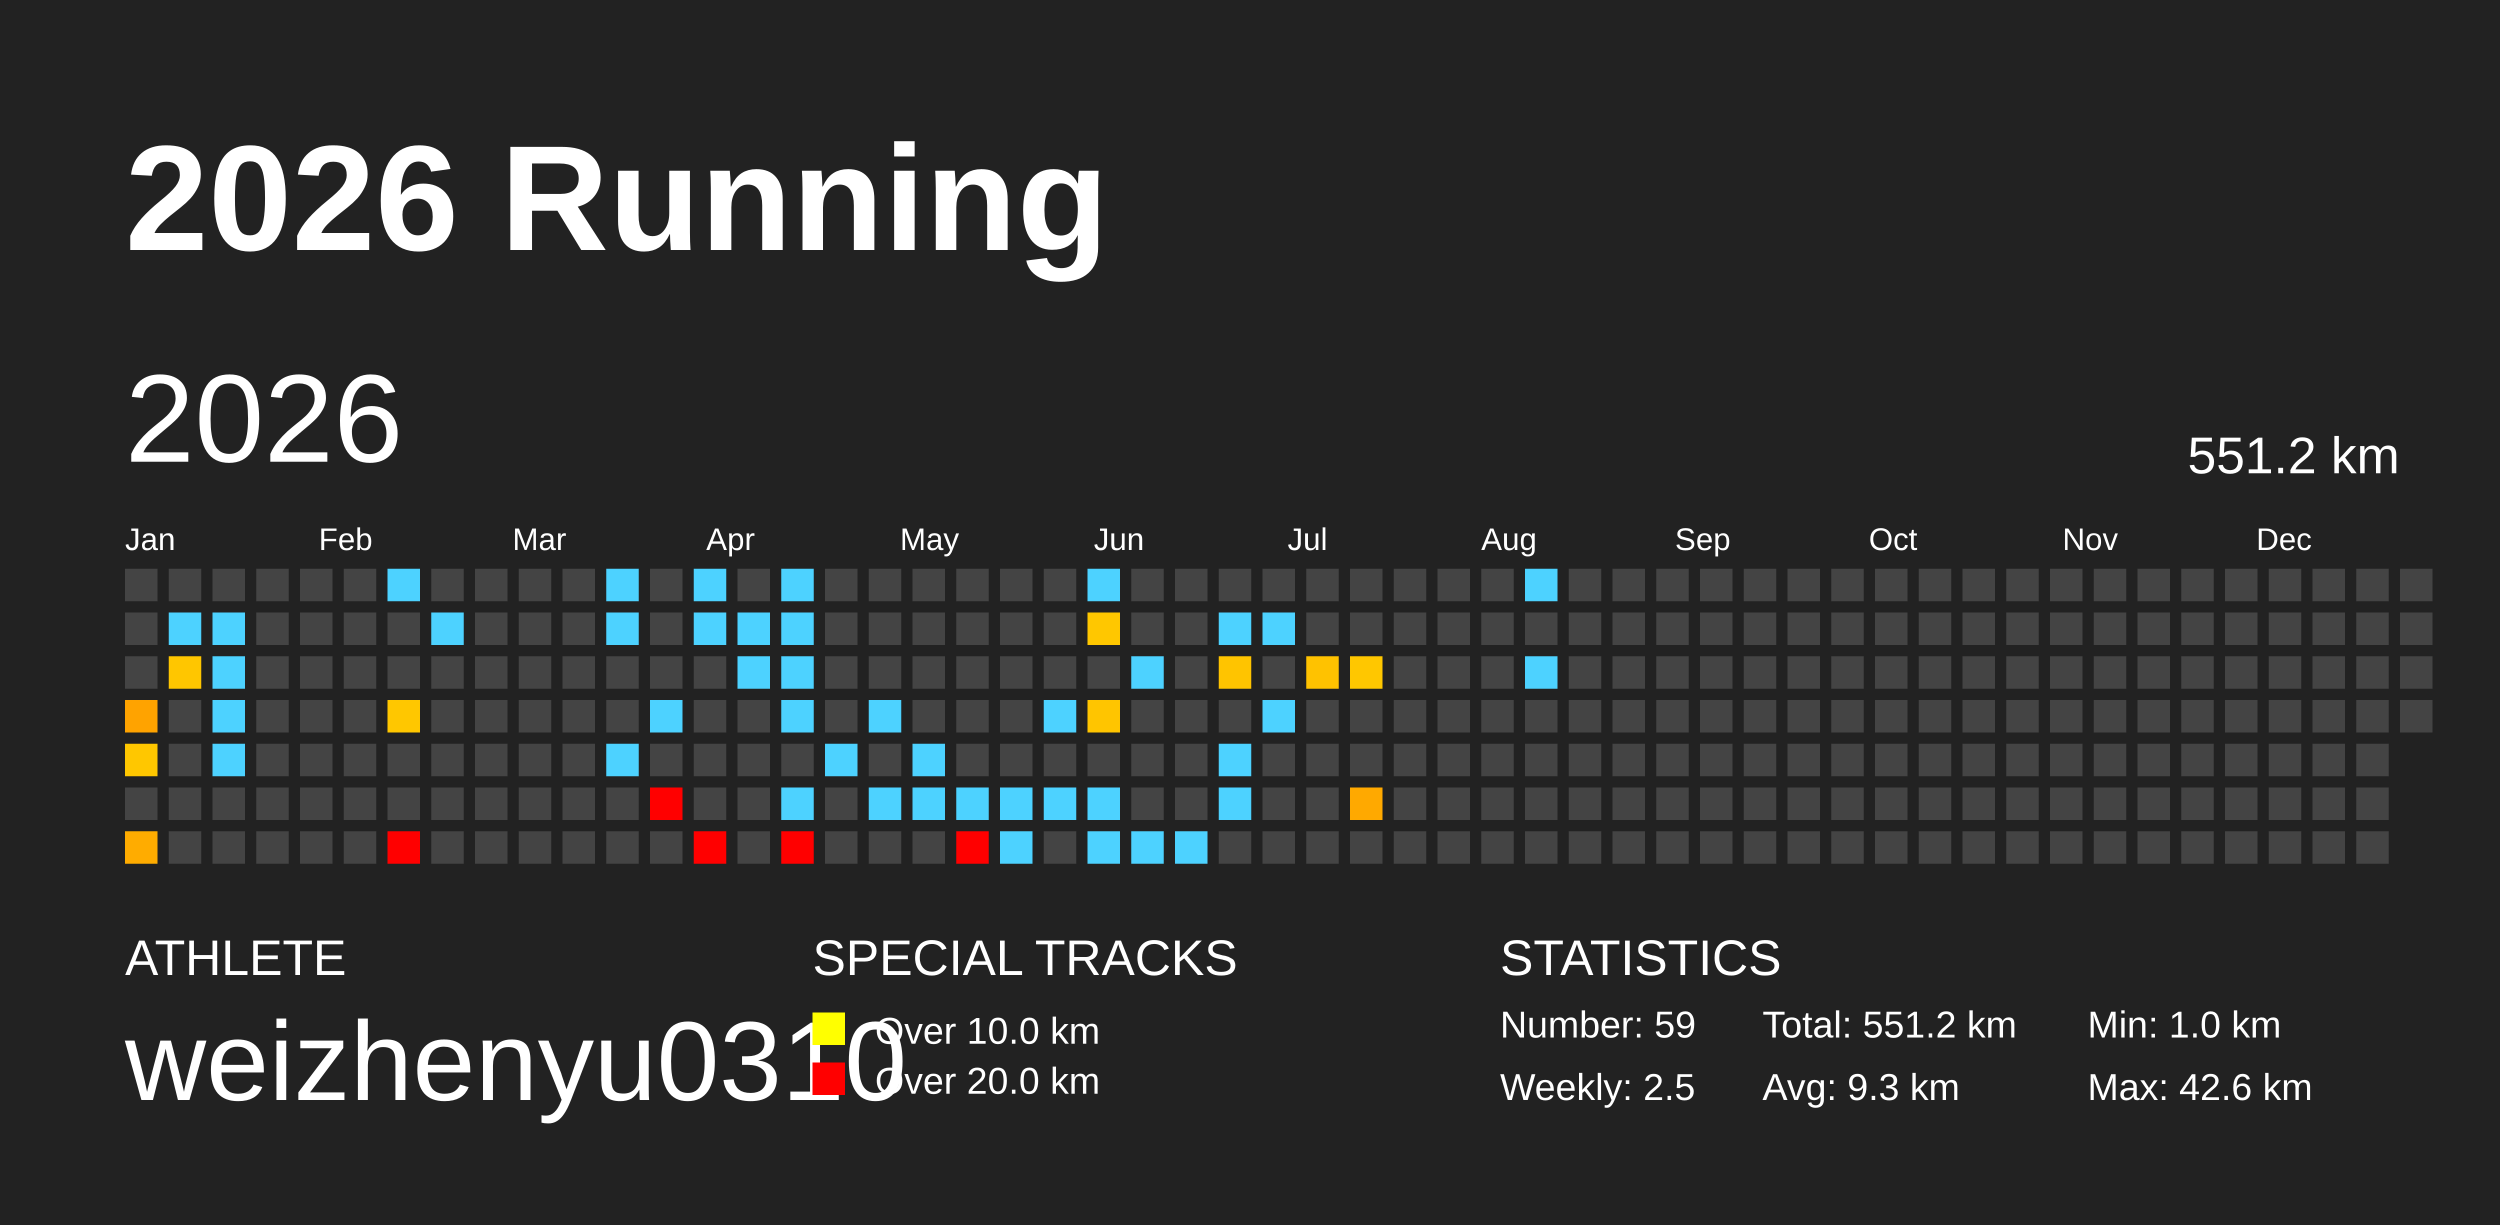
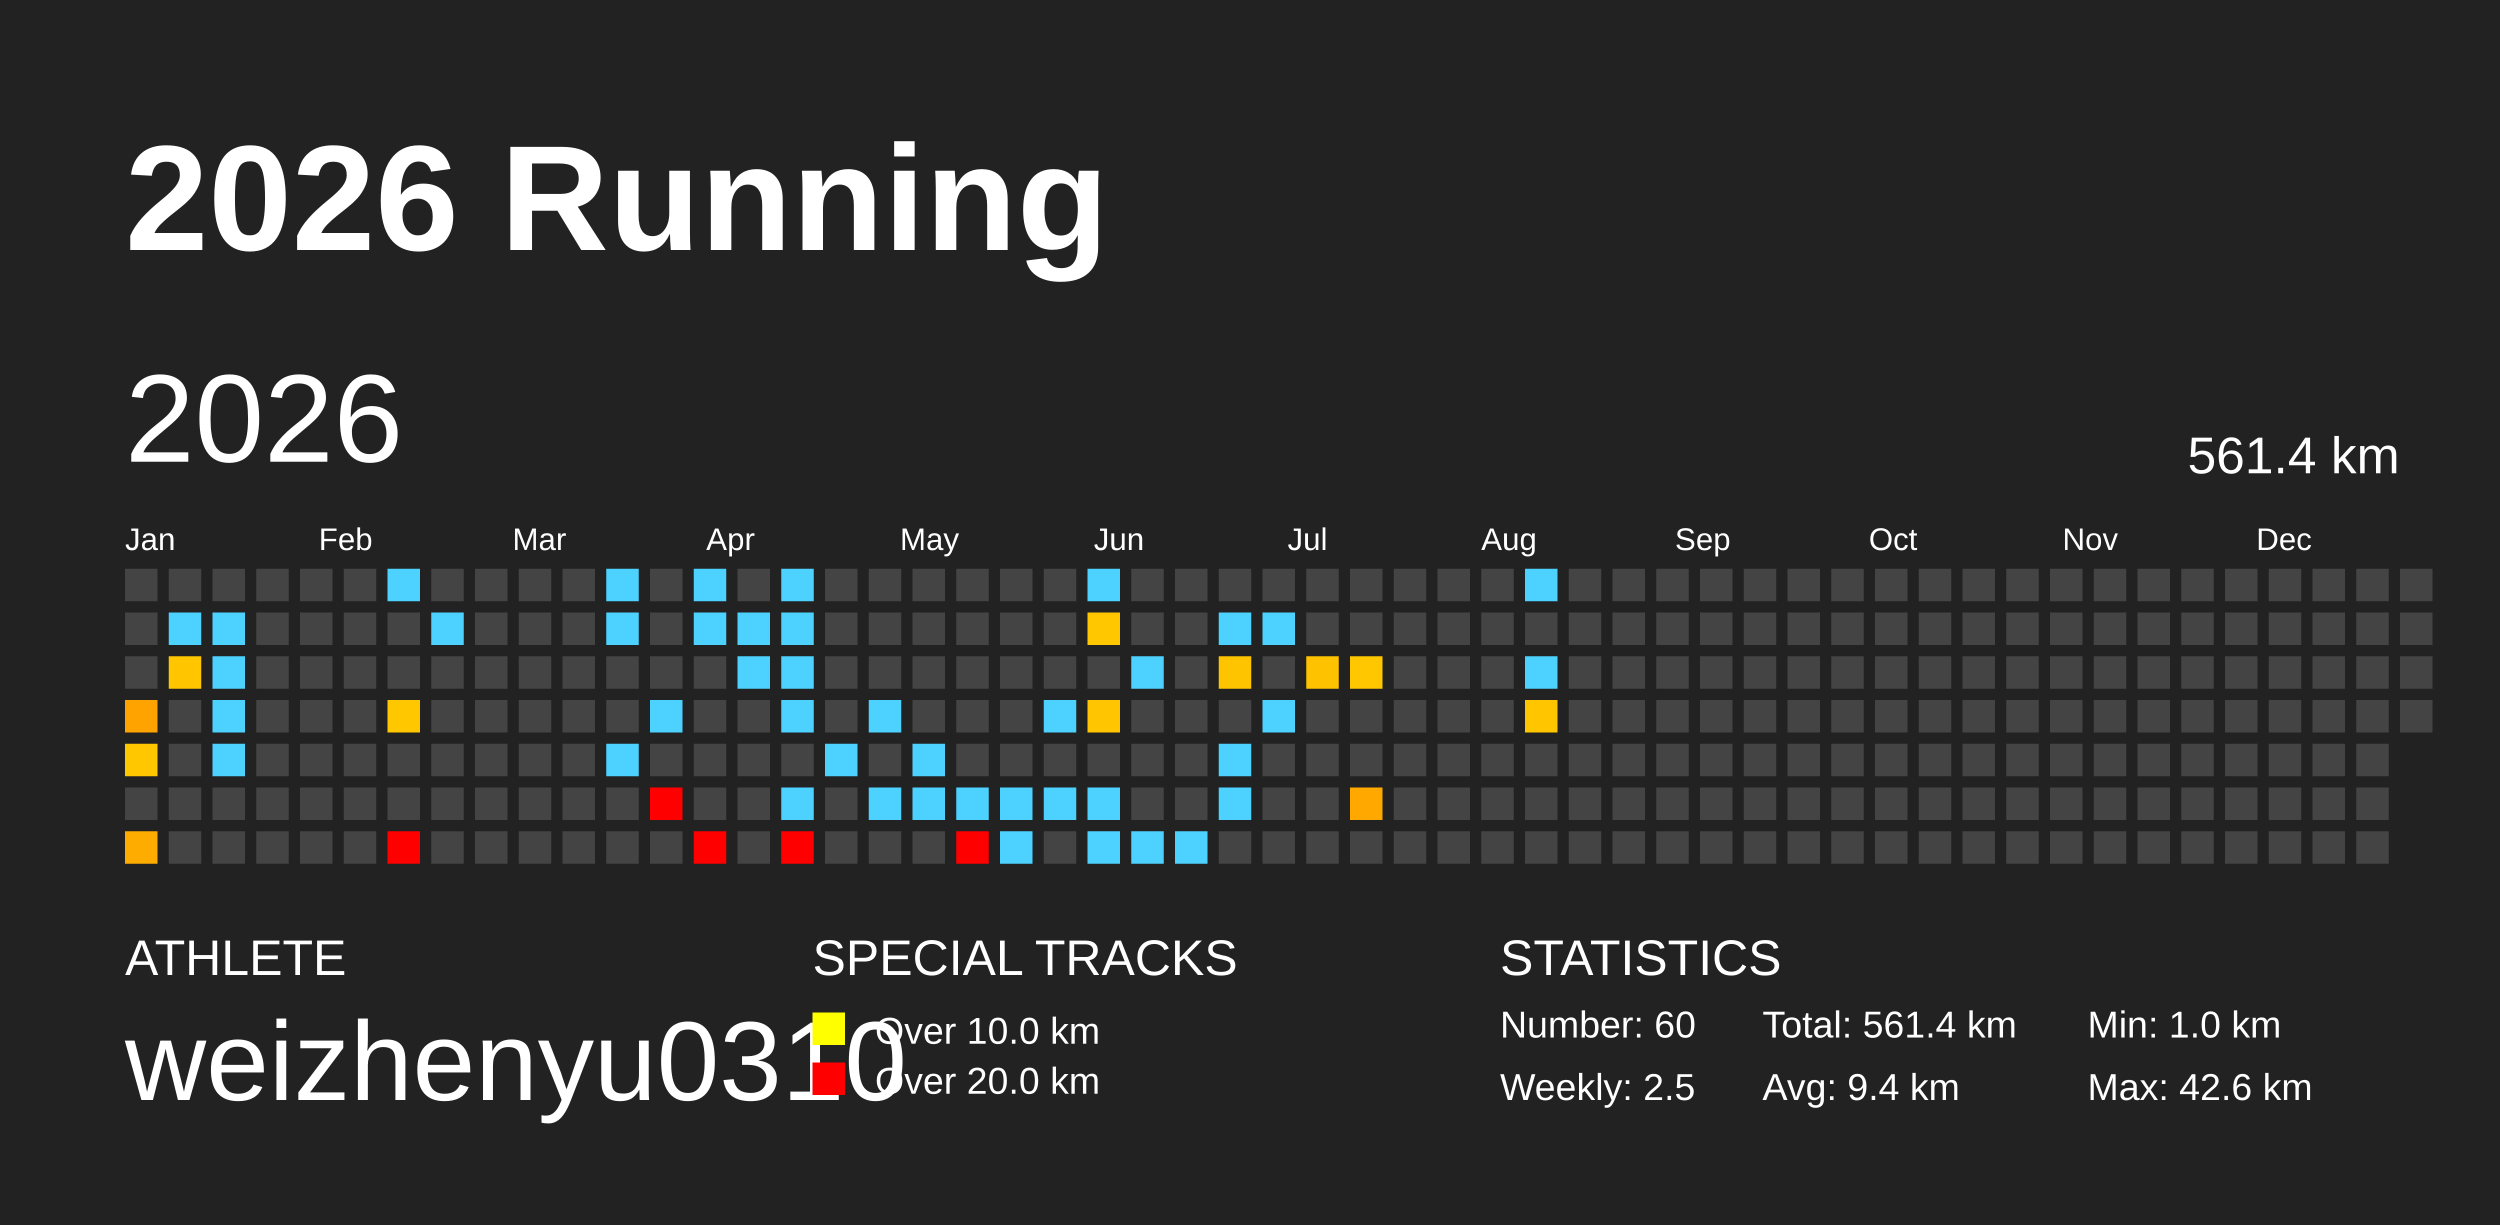
<svg xmlns="http://www.w3.org/2000/svg" baseProfile="full" height="98mm" version="1.1" viewBox="0,0,200,98" width="200mm">
  <defs />
  <rect fill="#222222" height="98" width="200" x="0" y="0" />
  <text fill="#FFFFFF" style="font-size:12px; font-family:Arial; font-weight:bold;" x="10" y="20">2026 Running</text>
  <text fill="#FFFFFF" style="font-size:4px; font-family:Arial" x="10" y="78">ATHLETE</text>
  <text fill="#FFFFFF" style="font-size:9px; font-family:Arial" x="10" y="88">weizhenyu0310</text>
  <text fill="#FFFFFF" style="font-size:4px; font-family:Arial" x="65" y="78">SPECIAL TRACKS</text>
  <rect fill="yellow" height="2.6" width="2.6" x="65" y="81" />
  <text fill="#FFFFFF" style="font-size:3px; font-family:Arial" x="70" y="83.5">Over 10.0 km</text>
  <rect fill="red" height="2.6" width="2.6" x="65" y="85" />
  <text fill="#FFFFFF" style="font-size:3px; font-family:Arial" x="70" y="87.5">Over 20.0 km</text>
  <text fill="#FFFFFF" style="font-size:4px; font-family:Arial" x="120" y="78">STATISTICS</text>
-   <text fill="#FFFFFF" style="font-size:3px; font-family:Arial" x="120" y="83">Number: 59</text>
+   <text fill="#FFFFFF" style="font-size:3px; font-family:Arial" x="120" y="83">Number: 60</text>
  <text fill="#FFFFFF" style="font-size:3px; font-family:Arial" x="120" y="88">Weekly: 2.5</text>
-   <text fill="#FFFFFF" style="font-size:3px; font-family:Arial" x="141" y="83">Total: 551.2 km</text>
-   <text fill="#FFFFFF" style="font-size:3px; font-family:Arial" x="141" y="88">Avg: 9.3 km</text>
+   <text fill="#FFFFFF" style="font-size:3px; font-family:Arial" x="141" y="83">Total: 561.4 km</text>
+   <text fill="#FFFFFF" style="font-size:3px; font-family:Arial" x="141" y="88">Avg: 9.4 km</text>
  <text fill="#FFFFFF" style="font-size:3px; font-family:Arial" x="167" y="83">Min: 1.0 km</text>
  <text fill="#FFFFFF" style="font-size:3px; font-family:Arial" x="167" y="88">Max: 42.6 km</text>
  <text dominant-baseline="hanging" fill="#FFFFFF" style="font-size:10.0px; font-family:Arial;" x="10" y="30">2026</text>
-   <text dominant-baseline="hanging" fill="#FFFFFF" style="font-size:4.125px; font-family:Arial;" x="175" y="35">551.2 km</text>
+   <text dominant-baseline="hanging" fill="#FFFFFF" style="font-size:4.125px; font-family:Arial;" x="175" y="35">561.4 km</text>
  <text fill="#FFFFFF" style="font-size:2.5px; font-family:Arial" x="10.0" y="44">Jan</text>
  <text fill="#FFFFFF" style="font-size:2.5px; font-family:Arial" x="25.5" y="44">Feb</text>
  <text fill="#FFFFFF" style="font-size:2.5px; font-family:Arial" x="41.0" y="44">Mar</text>
  <text fill="#FFFFFF" style="font-size:2.5px; font-family:Arial" x="56.5" y="44">Apr</text>
  <text fill="#FFFFFF" style="font-size:2.5px; font-family:Arial" x="72.0" y="44">May</text>
  <text fill="#FFFFFF" style="font-size:2.5px; font-family:Arial" x="87.5" y="44">Jun</text>
  <text fill="#FFFFFF" style="font-size:2.5px; font-family:Arial" x="103.0" y="44">Jul</text>
  <text fill="#FFFFFF" style="font-size:2.5px; font-family:Arial" x="118.5" y="44">Aug</text>
  <text fill="#FFFFFF" style="font-size:2.5px; font-family:Arial" x="134.0" y="44">Sep</text>
  <text fill="#FFFFFF" style="font-size:2.5px; font-family:Arial" x="149.5" y="44">Oct</text>
  <text fill="#FFFFFF" style="font-size:2.5px; font-family:Arial" x="165.0" y="44">Nov</text>
  <text fill="#FFFFFF" style="font-size:2.5px; font-family:Arial" x="180.5" y="44">Dec</text>
  <rect fill="#444444" height="2.6" width="2.6" x="10.0" y="45.5" />
  <rect fill="#444444" height="2.6" width="2.6" x="10.0" y="49.0" />
  <rect fill="#444444" height="2.6" width="2.6" x="10.0" y="52.5" />
  <rect fill="#ffa300" height="2.6" width="2.6" x="10.0" y="56.0" />
  <rect fill="#ffc700" height="2.6" width="2.6" x="10.0" y="59.5" />
  <rect fill="#444444" height="2.6" width="2.6" x="10.0" y="63.0" />
  <rect fill="#ffac00" height="2.6" width="2.6" x="10.0" y="66.5" />
  <rect fill="#444444" height="2.6" width="2.6" x="13.5" y="45.5" />
  <rect fill="#4dd2ff" height="2.6" width="2.6" x="13.5" y="49.0" />
  <rect fill="#ffc600" height="2.6" width="2.6" x="13.5" y="52.5" />
  <rect fill="#444444" height="2.6" width="2.6" x="13.5" y="56.0" />
  <rect fill="#444444" height="2.6" width="2.6" x="13.5" y="59.5" />
  <rect fill="#444444" height="2.6" width="2.6" x="13.5" y="63.0" />
  <rect fill="#444444" height="2.6" width="2.6" x="13.5" y="66.5" />
  <rect fill="#444444" height="2.6" width="2.6" x="17.0" y="45.5" />
  <rect fill="#4dd2ff" height="2.6" width="2.6" x="17.0" y="49.0" />
  <rect fill="#4dd2ff" height="2.6" width="2.6" x="17.0" y="52.5" />
  <rect fill="#4dd2ff" height="2.6" width="2.6" x="17.0" y="56.0" />
  <rect fill="#4dd2ff" height="2.6" width="2.6" x="17.0" y="59.5" />
  <rect fill="#444444" height="2.6" width="2.6" x="17.0" y="63.0" />
  <rect fill="#444444" height="2.6" width="2.6" x="17.0" y="66.5" />
  <rect fill="#444444" height="2.6" width="2.6" x="20.5" y="45.5" />
  <rect fill="#444444" height="2.6" width="2.6" x="20.5" y="49.0" />
  <rect fill="#444444" height="2.6" width="2.6" x="20.5" y="52.5" />
  <rect fill="#444444" height="2.6" width="2.6" x="20.5" y="56.0" />
  <rect fill="#444444" height="2.6" width="2.6" x="20.5" y="59.5" />
  <rect fill="#444444" height="2.6" width="2.6" x="20.5" y="63.0" />
  <rect fill="#444444" height="2.6" width="2.6" x="20.5" y="66.5" />
  <rect fill="#444444" height="2.6" width="2.6" x="24.0" y="45.5" />
  <rect fill="#444444" height="2.6" width="2.6" x="24.0" y="49.0" />
  <rect fill="#444444" height="2.6" width="2.6" x="24.0" y="52.5" />
  <rect fill="#444444" height="2.6" width="2.6" x="24.0" y="56.0" />
  <rect fill="#444444" height="2.6" width="2.6" x="24.0" y="59.5" />
  <rect fill="#444444" height="2.6" width="2.6" x="24.0" y="63.0" />
  <rect fill="#444444" height="2.6" width="2.6" x="24.0" y="66.5" />
  <rect fill="#444444" height="2.6" width="2.6" x="27.5" y="45.5" />
  <rect fill="#444444" height="2.6" width="2.6" x="27.5" y="49.0" />
  <rect fill="#444444" height="2.6" width="2.6" x="27.5" y="52.5" />
  <rect fill="#444444" height="2.6" width="2.6" x="27.5" y="56.0" />
  <rect fill="#444444" height="2.6" width="2.6" x="27.5" y="59.5" />
  <rect fill="#444444" height="2.6" width="2.6" x="27.5" y="63.0" />
  <rect fill="#444444" height="2.6" width="2.6" x="27.5" y="66.5" />
  <rect fill="#4dd2ff" height="2.6" width="2.6" x="31.0" y="45.5" />
  <rect fill="#444444" height="2.6" width="2.6" x="31.0" y="49.0" />
  <rect fill="#444444" height="2.6" width="2.6" x="31.0" y="52.5" />
  <rect fill="#ffc700" height="2.6" width="2.6" x="31.0" y="56.0" />
  <rect fill="#444444" height="2.6" width="2.6" x="31.0" y="59.5" />
  <rect fill="#444444" height="2.6" width="2.6" x="31.0" y="63.0" />
  <rect fill="red" height="2.6" width="2.6" x="31.0" y="66.5" />
  <rect fill="#444444" height="2.6" width="2.6" x="34.5" y="45.5" />
  <rect fill="#4dd2ff" height="2.6" width="2.6" x="34.5" y="49.0" />
  <rect fill="#444444" height="2.6" width="2.6" x="34.5" y="52.5" />
  <rect fill="#444444" height="2.6" width="2.6" x="34.5" y="56.0" />
  <rect fill="#444444" height="2.6" width="2.6" x="34.5" y="59.5" />
  <rect fill="#444444" height="2.6" width="2.6" x="34.5" y="63.0" />
  <rect fill="#444444" height="2.6" width="2.6" x="34.5" y="66.5" />
  <rect fill="#444444" height="2.6" width="2.6" x="38.0" y="45.5" />
  <rect fill="#444444" height="2.6" width="2.6" x="38.0" y="49.0" />
  <rect fill="#444444" height="2.6" width="2.6" x="38.0" y="52.5" />
  <rect fill="#444444" height="2.6" width="2.6" x="38.0" y="56.0" />
  <rect fill="#444444" height="2.6" width="2.6" x="38.0" y="59.5" />
  <rect fill="#444444" height="2.6" width="2.6" x="38.0" y="63.0" />
  <rect fill="#444444" height="2.6" width="2.6" x="38.0" y="66.5" />
  <rect fill="#444444" height="2.6" width="2.6" x="41.5" y="45.5" />
  <rect fill="#444444" height="2.6" width="2.6" x="41.5" y="49.0" />
  <rect fill="#444444" height="2.6" width="2.6" x="41.5" y="52.5" />
  <rect fill="#444444" height="2.6" width="2.6" x="41.5" y="56.0" />
  <rect fill="#444444" height="2.6" width="2.6" x="41.5" y="59.5" />
  <rect fill="#444444" height="2.6" width="2.6" x="41.5" y="63.0" />
  <rect fill="#444444" height="2.6" width="2.6" x="41.5" y="66.5" />
  <rect fill="#444444" height="2.6" width="2.6" x="45.0" y="45.5" />
  <rect fill="#444444" height="2.6" width="2.6" x="45.0" y="49.0" />
  <rect fill="#444444" height="2.6" width="2.6" x="45.0" y="52.5" />
  <rect fill="#444444" height="2.6" width="2.6" x="45.0" y="56.0" />
  <rect fill="#444444" height="2.6" width="2.6" x="45.0" y="59.5" />
  <rect fill="#444444" height="2.6" width="2.6" x="45.0" y="63.0" />
  <rect fill="#444444" height="2.6" width="2.6" x="45.0" y="66.5" />
  <rect fill="#4dd2ff" height="2.6" width="2.6" x="48.5" y="45.5" />
  <rect fill="#4dd2ff" height="2.6" width="2.6" x="48.5" y="49.0" />
  <rect fill="#444444" height="2.6" width="2.6" x="48.5" y="52.5" />
  <rect fill="#444444" height="2.6" width="2.6" x="48.5" y="56.0" />
  <rect fill="#4dd2ff" height="2.6" width="2.6" x="48.5" y="59.5" />
  <rect fill="#444444" height="2.6" width="2.6" x="48.5" y="63.0" />
  <rect fill="#444444" height="2.6" width="2.6" x="48.5" y="66.5" />
  <rect fill="#444444" height="2.6" width="2.6" x="52.0" y="45.5" />
  <rect fill="#444444" height="2.6" width="2.6" x="52.0" y="49.0" />
  <rect fill="#444444" height="2.6" width="2.6" x="52.0" y="52.5" />
  <rect fill="#4dd2ff" height="2.6" width="2.6" x="52.0" y="56.0" />
  <rect fill="#444444" height="2.6" width="2.6" x="52.0" y="59.5" />
  <rect fill="red" height="2.6" width="2.6" x="52.0" y="63.0" />
  <rect fill="#444444" height="2.6" width="2.6" x="52.0" y="66.5" />
  <rect fill="#4dd2ff" height="2.6" width="2.6" x="55.5" y="45.5" />
  <rect fill="#4dd2ff" height="2.6" width="2.6" x="55.5" y="49.0" />
  <rect fill="#444444" height="2.6" width="2.6" x="55.5" y="52.5" />
  <rect fill="#444444" height="2.6" width="2.6" x="55.5" y="56.0" />
  <rect fill="#444444" height="2.6" width="2.6" x="55.5" y="59.5" />
  <rect fill="#444444" height="2.6" width="2.6" x="55.5" y="63.0" />
  <rect fill="red" height="2.6" width="2.6" x="55.5" y="66.5" />
  <rect fill="#444444" height="2.6" width="2.6" x="59.0" y="45.5" />
  <rect fill="#4dd2ff" height="2.6" width="2.6" x="59.0" y="49.0" />
  <rect fill="#4dd2ff" height="2.6" width="2.6" x="59.0" y="52.5" />
  <rect fill="#444444" height="2.6" width="2.6" x="59.0" y="56.0" />
  <rect fill="#444444" height="2.6" width="2.6" x="59.0" y="59.5" />
  <rect fill="#444444" height="2.6" width="2.6" x="59.0" y="63.0" />
  <rect fill="#444444" height="2.6" width="2.6" x="59.0" y="66.5" />
  <rect fill="#4dd2ff" height="2.6" width="2.6" x="62.5" y="45.5" />
  <rect fill="#4dd2ff" height="2.6" width="2.6" x="62.5" y="49.0" />
  <rect fill="#4dd2ff" height="2.6" width="2.6" x="62.5" y="52.5" />
  <rect fill="#4dd2ff" height="2.6" width="2.6" x="62.5" y="56.0" />
  <rect fill="#444444" height="2.6" width="2.6" x="62.5" y="59.5" />
  <rect fill="#4dd2ff" height="2.6" width="2.6" x="62.5" y="63.0" />
  <rect fill="red" height="2.6" width="2.6" x="62.5" y="66.5" />
  <rect fill="#444444" height="2.6" width="2.6" x="66.0" y="45.5" />
  <rect fill="#444444" height="2.6" width="2.6" x="66.0" y="49.0" />
  <rect fill="#444444" height="2.6" width="2.6" x="66.0" y="52.5" />
  <rect fill="#444444" height="2.6" width="2.6" x="66.0" y="56.0" />
  <rect fill="#4dd2ff" height="2.6" width="2.6" x="66.0" y="59.5" />
  <rect fill="#444444" height="2.6" width="2.6" x="66.0" y="63.0" />
  <rect fill="#444444" height="2.6" width="2.6" x="66.0" y="66.5" />
  <rect fill="#444444" height="2.6" width="2.6" x="69.5" y="45.5" />
  <rect fill="#444444" height="2.6" width="2.6" x="69.5" y="49.0" />
  <rect fill="#444444" height="2.6" width="2.6" x="69.5" y="52.5" />
  <rect fill="#4dd2ff" height="2.6" width="2.6" x="69.5" y="56.0" />
  <rect fill="#444444" height="2.6" width="2.6" x="69.5" y="59.5" />
  <rect fill="#4dd2ff" height="2.6" width="2.6" x="69.5" y="63.0" />
  <rect fill="#444444" height="2.6" width="2.6" x="69.5" y="66.5" />
  <rect fill="#444444" height="2.6" width="2.6" x="73.0" y="45.5" />
  <rect fill="#444444" height="2.6" width="2.6" x="73.0" y="49.0" />
  <rect fill="#444444" height="2.6" width="2.6" x="73.0" y="52.5" />
  <rect fill="#444444" height="2.6" width="2.6" x="73.0" y="56.0" />
  <rect fill="#4dd2ff" height="2.6" width="2.6" x="73.0" y="59.5" />
  <rect fill="#4dd2ff" height="2.6" width="2.6" x="73.0" y="63.0" />
  <rect fill="#444444" height="2.6" width="2.6" x="73.0" y="66.5" />
  <rect fill="#444444" height="2.6" width="2.6" x="76.5" y="45.5" />
  <rect fill="#444444" height="2.6" width="2.6" x="76.5" y="49.0" />
  <rect fill="#444444" height="2.6" width="2.6" x="76.5" y="52.5" />
  <rect fill="#444444" height="2.6" width="2.6" x="76.5" y="56.0" />
  <rect fill="#444444" height="2.6" width="2.6" x="76.5" y="59.5" />
  <rect fill="#4dd2ff" height="2.6" width="2.6" x="76.5" y="63.0" />
  <rect fill="red" height="2.6" width="2.6" x="76.5" y="66.5" />
  <rect fill="#444444" height="2.6" width="2.6" x="80.0" y="45.5" />
  <rect fill="#444444" height="2.6" width="2.6" x="80.0" y="49.0" />
  <rect fill="#444444" height="2.6" width="2.6" x="80.0" y="52.5" />
  <rect fill="#444444" height="2.6" width="2.6" x="80.0" y="56.0" />
  <rect fill="#444444" height="2.6" width="2.6" x="80.0" y="59.5" />
  <rect fill="#4dd2ff" height="2.6" width="2.6" x="80.0" y="63.0" />
  <rect fill="#4dd2ff" height="2.6" width="2.6" x="80.0" y="66.5" />
  <rect fill="#444444" height="2.6" width="2.6" x="83.5" y="45.5" />
  <rect fill="#444444" height="2.6" width="2.6" x="83.5" y="49.0" />
  <rect fill="#444444" height="2.6" width="2.6" x="83.5" y="52.5" />
  <rect fill="#4dd2ff" height="2.6" width="2.6" x="83.5" y="56.0" />
  <rect fill="#444444" height="2.6" width="2.6" x="83.5" y="59.5" />
  <rect fill="#4dd2ff" height="2.6" width="2.6" x="83.5" y="63.0" />
  <rect fill="#444444" height="2.6" width="2.6" x="83.5" y="66.5" />
  <rect fill="#4dd2ff" height="2.6" width="2.6" x="87.0" y="45.5" />
  <rect fill="#ffc700" height="2.6" width="2.6" x="87.0" y="49.0" />
  <rect fill="#444444" height="2.6" width="2.6" x="87.0" y="52.5" />
  <rect fill="#ffc500" height="2.6" width="2.6" x="87.0" y="56.0" />
  <rect fill="#444444" height="2.6" width="2.6" x="87.0" y="59.5" />
  <rect fill="#4dd2ff" height="2.6" width="2.6" x="87.0" y="63.0" />
  <rect fill="#4dd2ff" height="2.6" width="2.6" x="87.0" y="66.5" />
  <rect fill="#444444" height="2.6" width="2.6" x="90.5" y="45.5" />
  <rect fill="#444444" height="2.6" width="2.6" x="90.5" y="49.0" />
  <rect fill="#4dd2ff" height="2.6" width="2.6" x="90.5" y="52.5" />
  <rect fill="#444444" height="2.6" width="2.6" x="90.5" y="56.0" />
  <rect fill="#444444" height="2.6" width="2.6" x="90.5" y="59.5" />
  <rect fill="#444444" height="2.6" width="2.6" x="90.5" y="63.0" />
  <rect fill="#4dd2ff" height="2.6" width="2.6" x="90.5" y="66.5" />
  <rect fill="#444444" height="2.6" width="2.6" x="94.0" y="45.5" />
  <rect fill="#444444" height="2.6" width="2.6" x="94.0" y="49.0" />
  <rect fill="#444444" height="2.6" width="2.6" x="94.0" y="52.5" />
  <rect fill="#444444" height="2.6" width="2.6" x="94.0" y="56.0" />
  <rect fill="#444444" height="2.6" width="2.6" x="94.0" y="59.5" />
  <rect fill="#444444" height="2.6" width="2.6" x="94.0" y="63.0" />
  <rect fill="#4dd2ff" height="2.6" width="2.6" x="94.0" y="66.5" />
  <rect fill="#444444" height="2.6" width="2.6" x="97.5" y="45.5" />
  <rect fill="#4dd2ff" height="2.6" width="2.6" x="97.5" y="49.0" />
  <rect fill="#ffc400" height="2.6" width="2.6" x="97.5" y="52.5" />
  <rect fill="#444444" height="2.6" width="2.6" x="97.5" y="56.0" />
  <rect fill="#4dd2ff" height="2.6" width="2.6" x="97.5" y="59.5" />
  <rect fill="#4dd2ff" height="2.6" width="2.6" x="97.5" y="63.0" />
  <rect fill="#444444" height="2.6" width="2.6" x="97.5" y="66.5" />
  <rect fill="#444444" height="2.6" width="2.6" x="101.0" y="45.5" />
  <rect fill="#4dd2ff" height="2.6" width="2.6" x="101.0" y="49.0" />
  <rect fill="#444444" height="2.6" width="2.6" x="101.0" y="52.5" />
  <rect fill="#4dd2ff" height="2.6" width="2.6" x="101.0" y="56.0" />
  <rect fill="#444444" height="2.6" width="2.6" x="101.0" y="59.5" />
  <rect fill="#444444" height="2.6" width="2.6" x="101.0" y="63.0" />
  <rect fill="#444444" height="2.6" width="2.6" x="101.0" y="66.5" />
  <rect fill="#444444" height="2.6" width="2.6" x="104.5" y="45.5" />
  <rect fill="#444444" height="2.6" width="2.6" x="104.5" y="49.0" />
  <rect fill="#ffc200" height="2.6" width="2.6" x="104.5" y="52.5" />
  <rect fill="#444444" height="2.6" width="2.6" x="104.5" y="56.0" />
  <rect fill="#444444" height="2.6" width="2.6" x="104.5" y="59.5" />
  <rect fill="#444444" height="2.6" width="2.6" x="104.5" y="63.0" />
  <rect fill="#444444" height="2.6" width="2.6" x="104.5" y="66.5" />
  <rect fill="#444444" height="2.6" width="2.6" x="108.0" y="45.5" />
  <rect fill="#444444" height="2.6" width="2.6" x="108.0" y="49.0" />
  <rect fill="#ffc700" height="2.6" width="2.6" x="108.0" y="52.5" />
  <rect fill="#444444" height="2.6" width="2.6" x="108.0" y="56.0" />
  <rect fill="#444444" height="2.6" width="2.6" x="108.0" y="59.5" />
  <rect fill="#ffa900" height="2.6" width="2.6" x="108.0" y="63.0" />
  <rect fill="#444444" height="2.6" width="2.6" x="108.0" y="66.5" />
  <rect fill="#444444" height="2.6" width="2.6" x="111.5" y="45.5" />
  <rect fill="#444444" height="2.6" width="2.6" x="111.5" y="49.0" />
  <rect fill="#444444" height="2.6" width="2.6" x="111.5" y="52.5" />
  <rect fill="#444444" height="2.6" width="2.6" x="111.5" y="56.0" />
  <rect fill="#444444" height="2.6" width="2.6" x="111.5" y="59.5" />
  <rect fill="#444444" height="2.6" width="2.6" x="111.5" y="63.0" />
  <rect fill="#444444" height="2.6" width="2.6" x="111.5" y="66.5" />
  <rect fill="#444444" height="2.6" width="2.6" x="115.0" y="45.5" />
  <rect fill="#444444" height="2.6" width="2.6" x="115.0" y="49.0" />
  <rect fill="#444444" height="2.6" width="2.6" x="115.0" y="52.5" />
  <rect fill="#444444" height="2.6" width="2.6" x="115.0" y="56.0" />
  <rect fill="#444444" height="2.6" width="2.6" x="115.0" y="59.5" />
  <rect fill="#444444" height="2.6" width="2.6" x="115.0" y="63.0" />
  <rect fill="#444444" height="2.6" width="2.6" x="115.0" y="66.5" />
  <rect fill="#444444" height="2.6" width="2.6" x="118.5" y="45.5" />
  <rect fill="#444444" height="2.6" width="2.6" x="118.5" y="49.0" />
  <rect fill="#444444" height="2.6" width="2.6" x="118.5" y="52.5" />
  <rect fill="#444444" height="2.6" width="2.6" x="118.5" y="56.0" />
  <rect fill="#444444" height="2.6" width="2.6" x="118.5" y="59.5" />
  <rect fill="#444444" height="2.6" width="2.6" x="118.5" y="63.0" />
  <rect fill="#444444" height="2.6" width="2.6" x="118.5" y="66.5" />
  <rect fill="#4dd2ff" height="2.6" width="2.6" x="122.0" y="45.5" />
  <rect fill="#444444" height="2.6" width="2.6" x="122.0" y="49.0" />
  <rect fill="#4dd2ff" height="2.6" width="2.6" x="122.0" y="52.5" />
-   <rect fill="#444444" height="2.6" width="2.6" x="122.0" y="56.0" />
+   <rect fill="#ffc600" height="2.6" width="2.6" x="122.0" y="56.0" />
  <rect fill="#444444" height="2.6" width="2.6" x="122.0" y="59.5" />
  <rect fill="#444444" height="2.6" width="2.6" x="122.0" y="63.0" />
  <rect fill="#444444" height="2.6" width="2.6" x="122.0" y="66.5" />
  <rect fill="#444444" height="2.6" width="2.6" x="125.5" y="45.5" />
  <rect fill="#444444" height="2.6" width="2.6" x="125.5" y="49.0" />
  <rect fill="#444444" height="2.6" width="2.6" x="125.5" y="52.5" />
  <rect fill="#444444" height="2.6" width="2.6" x="125.5" y="56.0" />
  <rect fill="#444444" height="2.6" width="2.6" x="125.5" y="59.5" />
  <rect fill="#444444" height="2.6" width="2.6" x="125.5" y="63.0" />
  <rect fill="#444444" height="2.6" width="2.6" x="125.5" y="66.5" />
  <rect fill="#444444" height="2.6" width="2.6" x="129.0" y="45.5" />
  <rect fill="#444444" height="2.6" width="2.6" x="129.0" y="49.0" />
  <rect fill="#444444" height="2.6" width="2.6" x="129.0" y="52.5" />
  <rect fill="#444444" height="2.6" width="2.6" x="129.0" y="56.0" />
  <rect fill="#444444" height="2.6" width="2.6" x="129.0" y="59.5" />
  <rect fill="#444444" height="2.6" width="2.6" x="129.0" y="63.0" />
  <rect fill="#444444" height="2.6" width="2.6" x="129.0" y="66.5" />
  <rect fill="#444444" height="2.6" width="2.6" x="132.5" y="45.5" />
  <rect fill="#444444" height="2.6" width="2.6" x="132.5" y="49.0" />
  <rect fill="#444444" height="2.6" width="2.6" x="132.5" y="52.5" />
  <rect fill="#444444" height="2.6" width="2.6" x="132.5" y="56.0" />
  <rect fill="#444444" height="2.6" width="2.6" x="132.5" y="59.5" />
  <rect fill="#444444" height="2.6" width="2.6" x="132.5" y="63.0" />
  <rect fill="#444444" height="2.6" width="2.6" x="132.5" y="66.5" />
  <rect fill="#444444" height="2.6" width="2.6" x="136.0" y="45.5" />
  <rect fill="#444444" height="2.6" width="2.6" x="136.0" y="49.0" />
  <rect fill="#444444" height="2.6" width="2.6" x="136.0" y="52.5" />
  <rect fill="#444444" height="2.6" width="2.6" x="136.0" y="56.0" />
  <rect fill="#444444" height="2.6" width="2.6" x="136.0" y="59.5" />
  <rect fill="#444444" height="2.6" width="2.6" x="136.0" y="63.0" />
  <rect fill="#444444" height="2.6" width="2.6" x="136.0" y="66.5" />
  <rect fill="#444444" height="2.6" width="2.6" x="139.5" y="45.5" />
  <rect fill="#444444" height="2.6" width="2.6" x="139.5" y="49.0" />
  <rect fill="#444444" height="2.6" width="2.6" x="139.5" y="52.5" />
  <rect fill="#444444" height="2.6" width="2.6" x="139.5" y="56.0" />
  <rect fill="#444444" height="2.6" width="2.6" x="139.5" y="59.5" />
  <rect fill="#444444" height="2.6" width="2.6" x="139.5" y="63.0" />
  <rect fill="#444444" height="2.6" width="2.6" x="139.5" y="66.5" />
  <rect fill="#444444" height="2.6" width="2.6" x="143.0" y="45.5" />
  <rect fill="#444444" height="2.6" width="2.6" x="143.0" y="49.0" />
  <rect fill="#444444" height="2.6" width="2.6" x="143.0" y="52.5" />
  <rect fill="#444444" height="2.6" width="2.6" x="143.0" y="56.0" />
  <rect fill="#444444" height="2.6" width="2.6" x="143.0" y="59.5" />
  <rect fill="#444444" height="2.6" width="2.6" x="143.0" y="63.0" />
  <rect fill="#444444" height="2.6" width="2.6" x="143.0" y="66.5" />
  <rect fill="#444444" height="2.6" width="2.6" x="146.5" y="45.5" />
  <rect fill="#444444" height="2.6" width="2.6" x="146.5" y="49.0" />
  <rect fill="#444444" height="2.6" width="2.6" x="146.5" y="52.5" />
  <rect fill="#444444" height="2.6" width="2.6" x="146.5" y="56.0" />
  <rect fill="#444444" height="2.6" width="2.6" x="146.5" y="59.5" />
  <rect fill="#444444" height="2.6" width="2.6" x="146.5" y="63.0" />
  <rect fill="#444444" height="2.6" width="2.6" x="146.5" y="66.5" />
  <rect fill="#444444" height="2.6" width="2.6" x="150.0" y="45.5" />
  <rect fill="#444444" height="2.6" width="2.6" x="150.0" y="49.0" />
  <rect fill="#444444" height="2.6" width="2.6" x="150.0" y="52.5" />
  <rect fill="#444444" height="2.6" width="2.6" x="150.0" y="56.0" />
  <rect fill="#444444" height="2.6" width="2.6" x="150.0" y="59.5" />
  <rect fill="#444444" height="2.6" width="2.6" x="150.0" y="63.0" />
  <rect fill="#444444" height="2.6" width="2.6" x="150.0" y="66.5" />
  <rect fill="#444444" height="2.6" width="2.6" x="153.5" y="45.5" />
  <rect fill="#444444" height="2.6" width="2.6" x="153.5" y="49.0" />
  <rect fill="#444444" height="2.6" width="2.6" x="153.5" y="52.5" />
  <rect fill="#444444" height="2.6" width="2.6" x="153.5" y="56.0" />
  <rect fill="#444444" height="2.6" width="2.6" x="153.5" y="59.5" />
  <rect fill="#444444" height="2.6" width="2.6" x="153.5" y="63.0" />
  <rect fill="#444444" height="2.6" width="2.6" x="153.5" y="66.5" />
  <rect fill="#444444" height="2.6" width="2.6" x="157.0" y="45.5" />
  <rect fill="#444444" height="2.6" width="2.6" x="157.0" y="49.0" />
  <rect fill="#444444" height="2.6" width="2.6" x="157.0" y="52.5" />
  <rect fill="#444444" height="2.6" width="2.6" x="157.0" y="56.0" />
  <rect fill="#444444" height="2.6" width="2.6" x="157.0" y="59.5" />
  <rect fill="#444444" height="2.6" width="2.6" x="157.0" y="63.0" />
  <rect fill="#444444" height="2.6" width="2.6" x="157.0" y="66.5" />
  <rect fill="#444444" height="2.6" width="2.6" x="160.5" y="45.5" />
  <rect fill="#444444" height="2.6" width="2.6" x="160.5" y="49.0" />
  <rect fill="#444444" height="2.6" width="2.6" x="160.5" y="52.5" />
  <rect fill="#444444" height="2.6" width="2.6" x="160.5" y="56.0" />
  <rect fill="#444444" height="2.6" width="2.6" x="160.5" y="59.5" />
  <rect fill="#444444" height="2.6" width="2.6" x="160.5" y="63.0" />
  <rect fill="#444444" height="2.6" width="2.6" x="160.5" y="66.5" />
  <rect fill="#444444" height="2.6" width="2.6" x="164.0" y="45.5" />
  <rect fill="#444444" height="2.6" width="2.6" x="164.0" y="49.0" />
  <rect fill="#444444" height="2.6" width="2.6" x="164.0" y="52.5" />
  <rect fill="#444444" height="2.6" width="2.6" x="164.0" y="56.0" />
  <rect fill="#444444" height="2.6" width="2.6" x="164.0" y="59.5" />
  <rect fill="#444444" height="2.6" width="2.6" x="164.0" y="63.0" />
  <rect fill="#444444" height="2.6" width="2.6" x="164.0" y="66.5" />
  <rect fill="#444444" height="2.6" width="2.6" x="167.5" y="45.5" />
  <rect fill="#444444" height="2.6" width="2.6" x="167.5" y="49.0" />
  <rect fill="#444444" height="2.6" width="2.6" x="167.5" y="52.5" />
  <rect fill="#444444" height="2.6" width="2.6" x="167.5" y="56.0" />
  <rect fill="#444444" height="2.6" width="2.6" x="167.5" y="59.5" />
  <rect fill="#444444" height="2.6" width="2.6" x="167.5" y="63.0" />
  <rect fill="#444444" height="2.6" width="2.6" x="167.5" y="66.5" />
  <rect fill="#444444" height="2.6" width="2.6" x="171.0" y="45.5" />
  <rect fill="#444444" height="2.6" width="2.6" x="171.0" y="49.0" />
  <rect fill="#444444" height="2.6" width="2.6" x="171.0" y="52.5" />
  <rect fill="#444444" height="2.6" width="2.6" x="171.0" y="56.0" />
  <rect fill="#444444" height="2.6" width="2.6" x="171.0" y="59.5" />
  <rect fill="#444444" height="2.6" width="2.6" x="171.0" y="63.0" />
  <rect fill="#444444" height="2.6" width="2.6" x="171.0" y="66.5" />
  <rect fill="#444444" height="2.6" width="2.6" x="174.5" y="45.5" />
  <rect fill="#444444" height="2.6" width="2.6" x="174.5" y="49.0" />
  <rect fill="#444444" height="2.6" width="2.6" x="174.5" y="52.5" />
  <rect fill="#444444" height="2.6" width="2.6" x="174.5" y="56.0" />
  <rect fill="#444444" height="2.6" width="2.6" x="174.5" y="59.5" />
  <rect fill="#444444" height="2.6" width="2.6" x="174.5" y="63.0" />
  <rect fill="#444444" height="2.6" width="2.6" x="174.5" y="66.5" />
  <rect fill="#444444" height="2.6" width="2.6" x="178.0" y="45.5" />
  <rect fill="#444444" height="2.6" width="2.6" x="178.0" y="49.0" />
  <rect fill="#444444" height="2.6" width="2.6" x="178.0" y="52.5" />
  <rect fill="#444444" height="2.6" width="2.6" x="178.0" y="56.0" />
  <rect fill="#444444" height="2.6" width="2.6" x="178.0" y="59.5" />
  <rect fill="#444444" height="2.6" width="2.6" x="178.0" y="63.0" />
  <rect fill="#444444" height="2.6" width="2.6" x="178.0" y="66.5" />
  <rect fill="#444444" height="2.6" width="2.6" x="181.5" y="45.5" />
  <rect fill="#444444" height="2.6" width="2.6" x="181.5" y="49.0" />
  <rect fill="#444444" height="2.6" width="2.6" x="181.5" y="52.5" />
  <rect fill="#444444" height="2.6" width="2.6" x="181.5" y="56.0" />
  <rect fill="#444444" height="2.6" width="2.6" x="181.5" y="59.5" />
  <rect fill="#444444" height="2.6" width="2.6" x="181.5" y="63.0" />
  <rect fill="#444444" height="2.6" width="2.6" x="181.5" y="66.5" />
  <rect fill="#444444" height="2.6" width="2.6" x="185.0" y="45.5" />
  <rect fill="#444444" height="2.6" width="2.6" x="185.0" y="49.0" />
  <rect fill="#444444" height="2.6" width="2.6" x="185.0" y="52.5" />
  <rect fill="#444444" height="2.6" width="2.6" x="185.0" y="56.0" />
  <rect fill="#444444" height="2.6" width="2.6" x="185.0" y="59.5" />
  <rect fill="#444444" height="2.6" width="2.6" x="185.0" y="63.0" />
  <rect fill="#444444" height="2.6" width="2.6" x="185.0" y="66.5" />
  <rect fill="#444444" height="2.6" width="2.6" x="188.5" y="45.5" />
  <rect fill="#444444" height="2.6" width="2.6" x="188.5" y="49.0" />
  <rect fill="#444444" height="2.6" width="2.6" x="188.5" y="52.5" />
  <rect fill="#444444" height="2.6" width="2.6" x="188.5" y="56.0" />
  <rect fill="#444444" height="2.6" width="2.6" x="188.5" y="59.5" />
  <rect fill="#444444" height="2.6" width="2.6" x="188.5" y="63.0" />
  <rect fill="#444444" height="2.6" width="2.6" x="188.5" y="66.5" />
  <rect fill="#444444" height="2.6" width="2.6" x="192.0" y="45.5" />
  <rect fill="#444444" height="2.6" width="2.6" x="192.0" y="49.0" />
  <rect fill="#444444" height="2.6" width="2.6" x="192.0" y="52.5" />
  <rect fill="#444444" height="2.6" width="2.6" x="192.0" y="56.0" />
</svg>
